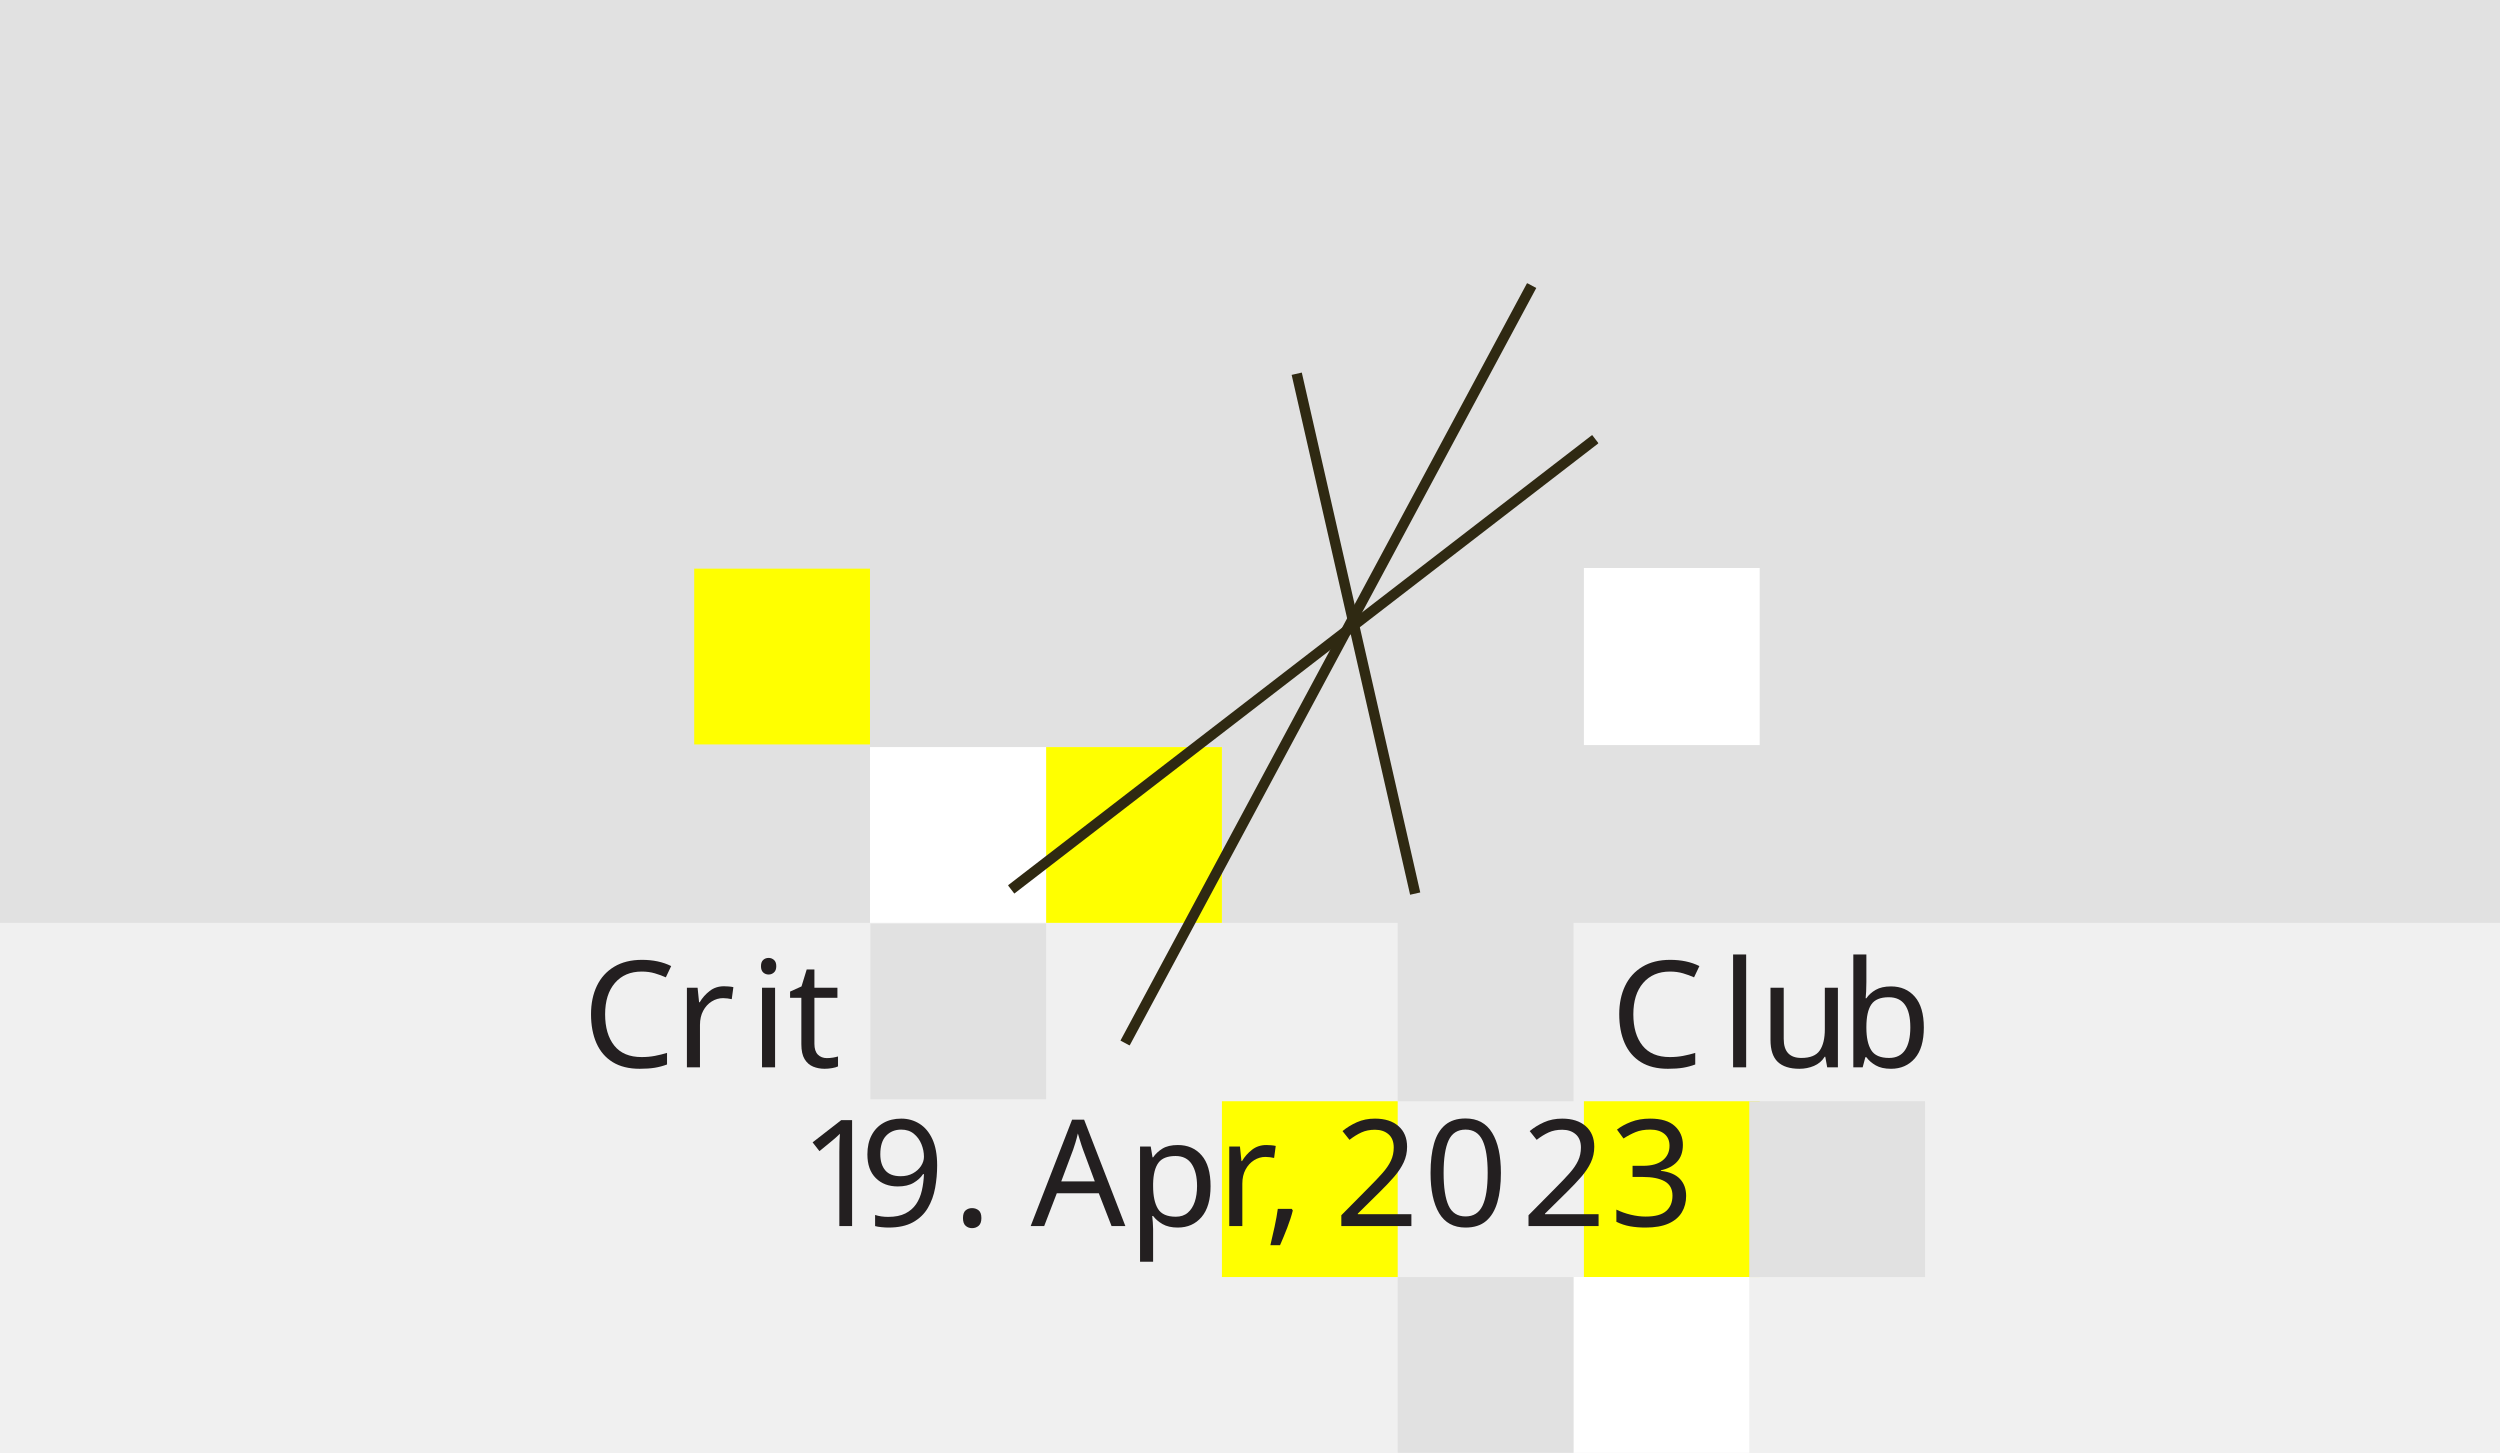
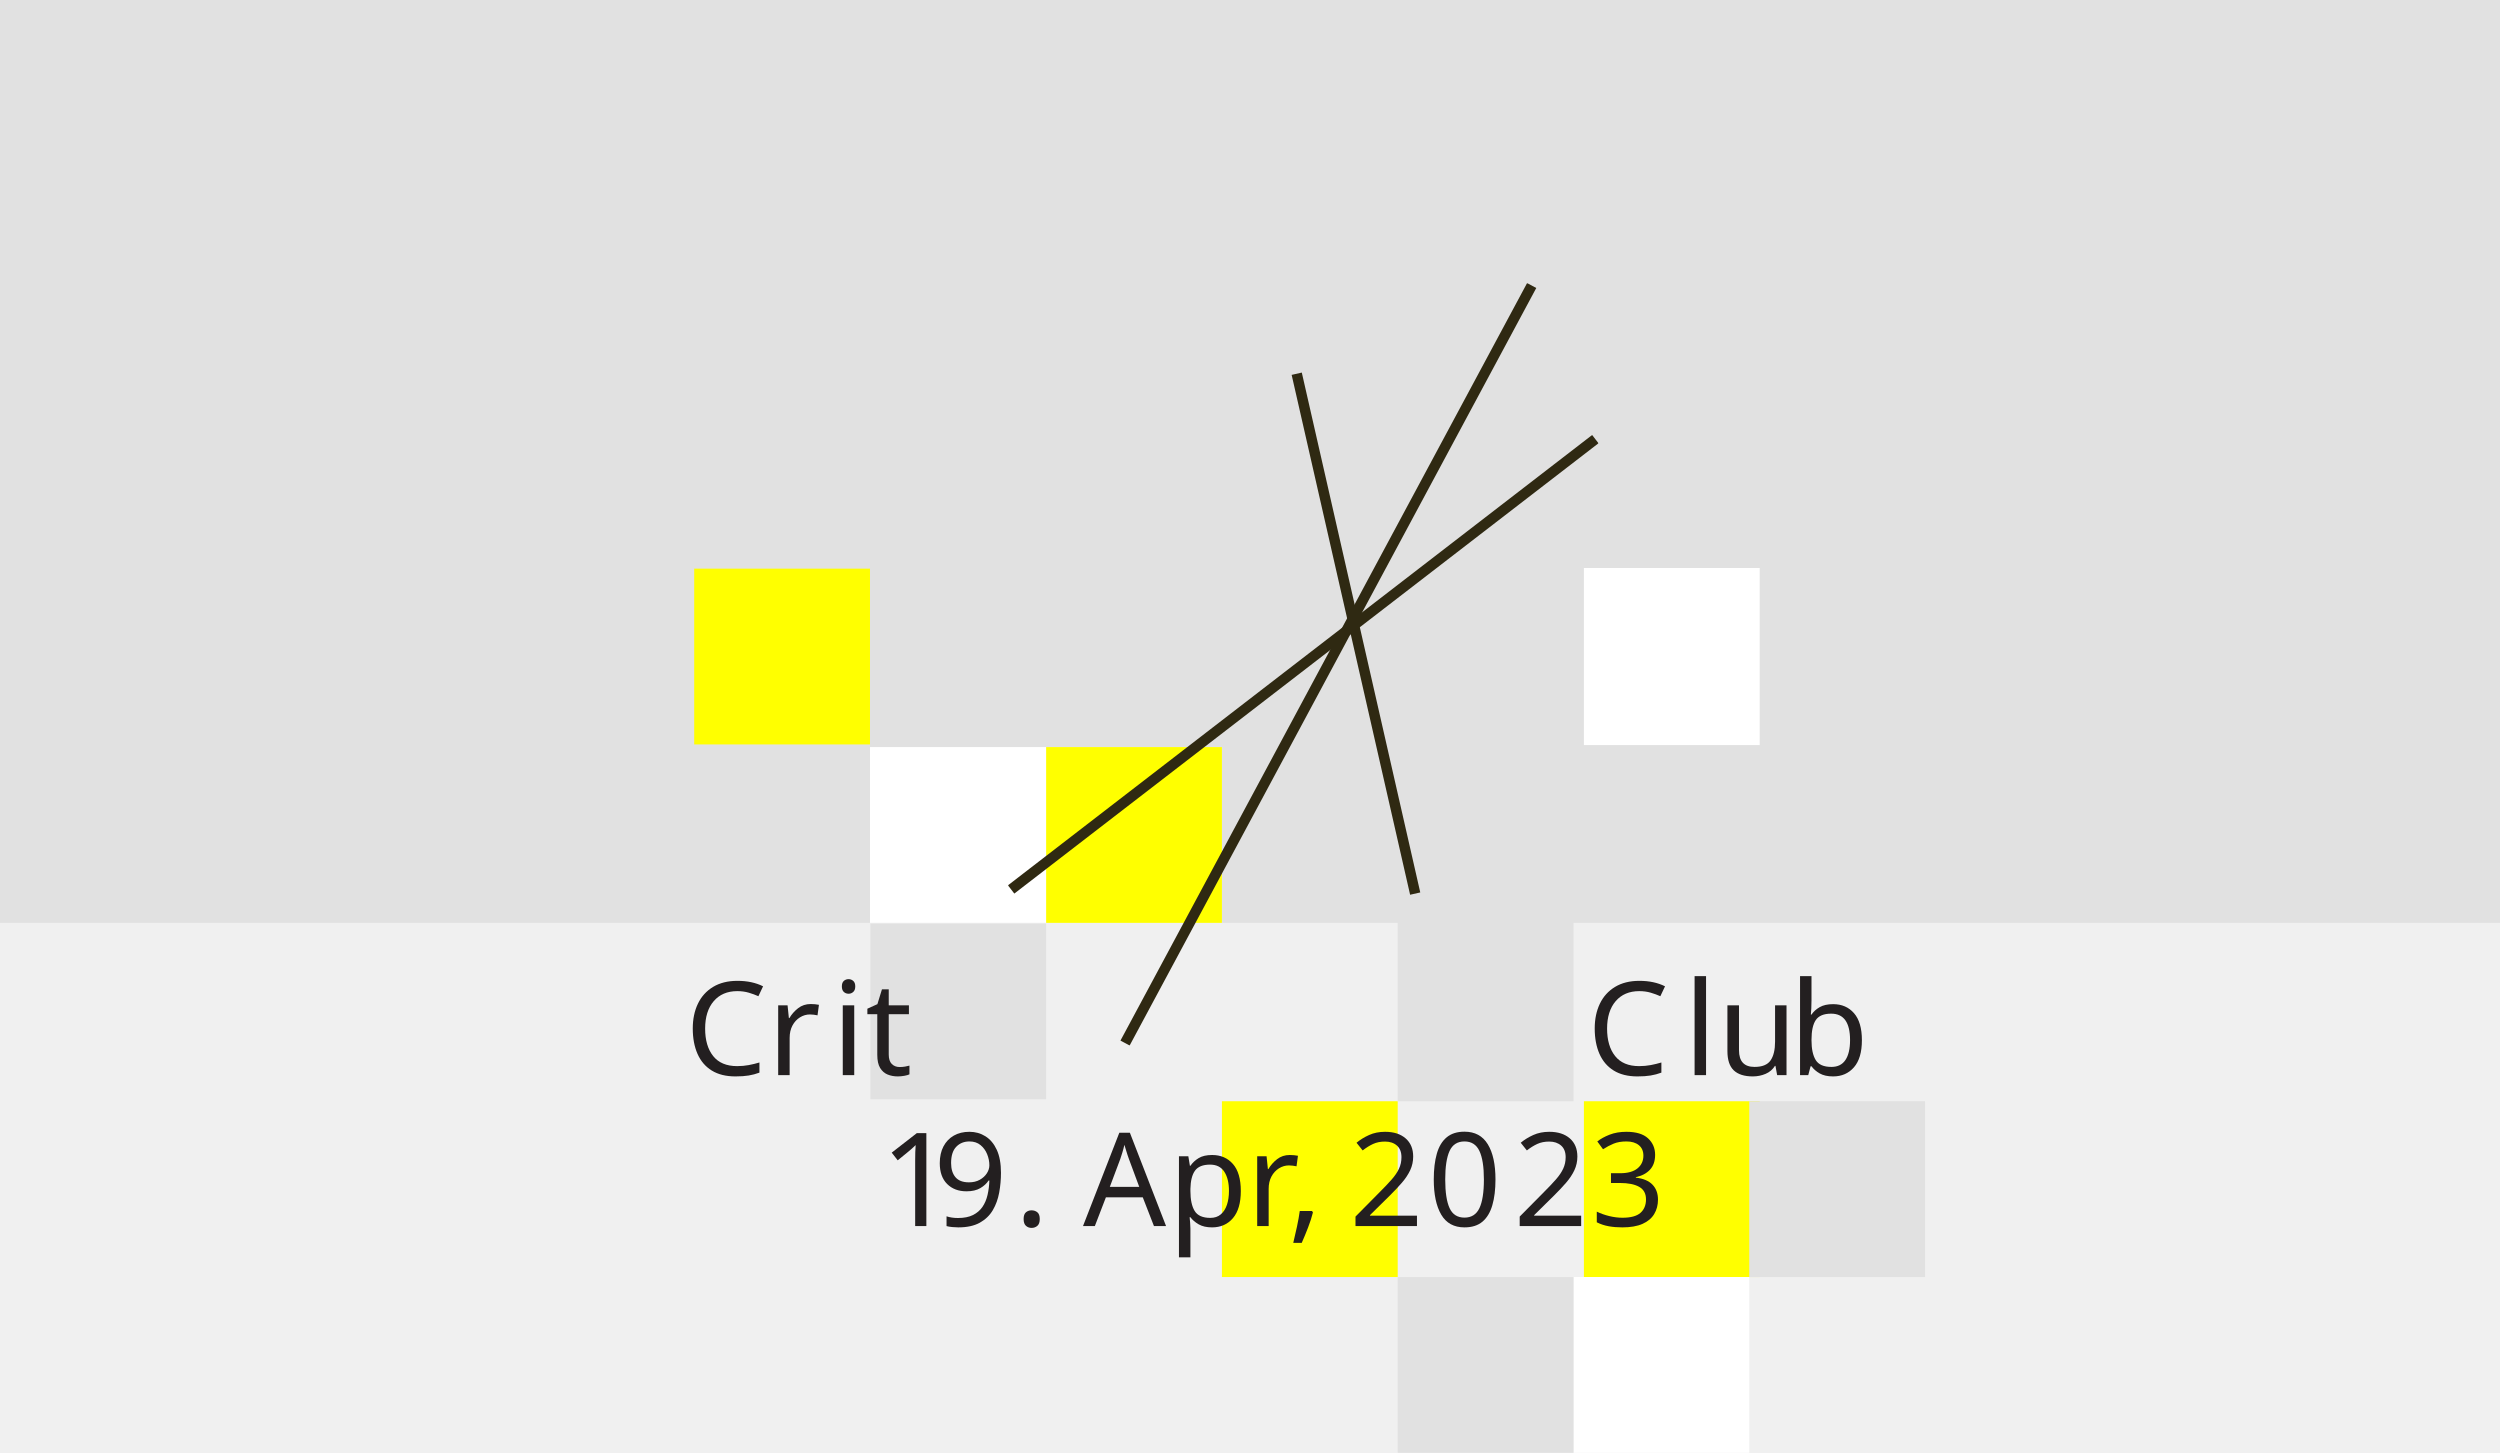
<svg xmlns="http://www.w3.org/2000/svg" id="Layer_1" viewBox="0 0 1920 1115.76">
  <defs>
-     <style>.cls-1,.cls-2{fill:none;}.cls-2{stroke:#2f2912;stroke-width:8px;}.cls-3{clip-path:url(#clippath);}.cls-4{letter-spacing:0em;}.cls-5{letter-spacing:0em;}.cls-6{fill:#fff;}.cls-7{fill:#ff0;}.cls-8{fill:#e1e1e1;}.cls-9{clip-path:url(#clippath-1);}.cls-10{fill:#231f20;font-family:NHaasGroteskTXPro-65Md, 'Neue Haas Grotesk Text Pro';font-size:114px;font-weight:500;}.cls-11{letter-spacing:-.07em;}.cls-12{letter-spacing:-.02em;}.cls-13{letter-spacing:0em;}.cls-14{letter-spacing:4.95em;}.cls-15{letter-spacing:0em;}.cls-16{letter-spacing:-.01em;}</style>
+     <style>.cls-1,.cls-2{fill:none;}.cls-2{stroke:#2f2912;stroke-width:8px;}.cls-3{clip-path:url(#clippath);}.cls-4{letter-spacing:0em;}.cls-5{fill:#fff;}.cls-6{fill:#ff0;}.cls-7{fill:#e1e1e1;}.cls-8{letter-spacing:0em;}.cls-9{clip-path:url(#clippath-1);}.cls-10{letter-spacing:-.07em;}.cls-11{letter-spacing:-.02em;}.cls-12{letter-spacing:-.02em;}.cls-13{letter-spacing:0em;}.cls-14{letter-spacing:4.95em;}.cls-15{letter-spacing:0em;}.cls-16{fill:#231f20;font-family:NHaasGroteskTXPro-65Md, 'Neue Haas Grotesk Text Pro';font-size:100px;font-weight:500;}</style>
    <clipPath id="clippath">
      <rect class="cls-1" x="774.33" y="217.6" width="453.09" height="585.16" />
    </clipPath>
    <clipPath id="clippath-1">
      <rect class="cls-1" x="774.33" y="217.6" width="453.09" height="585.16" />
    </clipPath>
  </defs>
-   <rect class="cls-8" width="1920" height="708.76" />
-   <rect class="cls-6" x="668.15" y="573.76" width="270.29" height="135" />
-   <rect class="cls-7" x="1216.44" y="845.76" width="135" height="135" />
-   <rect class="cls-7" x="938.44" y="845.76" width="135" height="135" />
-   <rect class="cls-7" x="803.44" y="573.76" width="135" height="135" />
-   <rect class="cls-8" x="668.44" y="709.24" width="135" height="135" />
+   <rect class="cls-7" width="1920" height="708.76" />
+   <rect class="cls-5" x="668.15" y="573.76" width="270.29" height="135" />
+   <rect class="cls-6" x="1216.44" y="845.76" width="135" height="135" />
+   <rect class="cls-6" x="938.44" y="845.76" width="135" height="135" />
+   <rect class="cls-6" x="803.44" y="573.76" width="135" height="135" />
+   <rect class="cls-7" x="668.44" y="709.24" width="135" height="135" />
  <g class="cls-3">
    <line class="cls-2" x1="1225.2" y1="337.25" x2="776.55" y2="683.1" />
  </g>
  <line class="cls-2" x1="995.88" y1="287.02" x2="1086.86" y2="686.28" />
  <g class="cls-9">
    <line class="cls-2" x1="864.04" y1="801.06" x2="1176.33" y2="219.29" />
  </g>
-   <text class="cls-10" transform="translate(613.94 941.63)">
-     <tspan class="cls-5" x="0" y="0">1</tspan>
-     <tspan class="cls-12" x="46.51" y="0">9</tspan>
-     <tspan class="cls-5" x="117.42" y="0">. A</tspan>
-     <tspan class="cls-16" x="251.93" y="0">p</tspan>
-     <tspan class="cls-11" x="320.45" y="0">r</tspan>
-     <tspan class="cls-4" x="357.04" y="0">, </tspan>
-     <tspan class="cls-13" x="410.73" y="0">2</tspan>
-     <tspan class="cls-12" x="479.13" y="0">0</tspan>
-     <tspan class="cls-5" x="554.49" y="0">2</tspan>
-     <tspan x="622.31" y="0">3</tspan>
+   <rect class="cls-7" x="1073.44" y="707.76" width="135" height="138" />
+   <rect class="cls-7" x="1343.44" y="845.76" width="135" height="135" />
+   <rect class="cls-5" x="1208.44" y="980.76" width="135" height="135" />
+   <rect class="cls-7" x="1073.44" y="980.76" width="135" height="135" />
+   <rect class="cls-5" x="1216.44" y="436.22" width="135" height="136" />
+   <rect class="cls-6" x="533.15" y="436.72" width="135" height="135" />
+   <text class="cls-16" transform="translate(675.94 941.63)">
+     <tspan class="cls-4" x="0" y="0">1</tspan>
+     <tspan class="cls-12" x="40.8" y="0">9</tspan>
+     <tspan class="cls-4" x="103" y="0">. A</tspan>
+     <tspan class="cls-15" x="221" y="0">p</tspan>
+     <tspan class="cls-10" x="281.09" y="0">r</tspan>
+     <tspan class="cls-4" x="313.19" y="0">, </tspan>
+     <tspan class="cls-13" x="360.29" y="0">2</tspan>
+     <tspan class="cls-11" x="420.29" y="0">0</tspan>
+     <tspan class="cls-4" x="486.39" y="0">2</tspan>
+     <tspan x="545.89" y="0">3</tspan>
  </text>
-   <text class="cls-10" transform="translate(446.95 819.69)">
-     <tspan class="cls-16" x="0" y="0">Cr</tspan>
-     <tspan class="cls-5" x="128.59" y="0">it</tspan>
-     <tspan class="cls-14" x="196.42" y="0"> </tspan>
-     <tspan class="cls-4" x="789.67" y="0">C</tspan>
-     <tspan class="cls-15" x="874.38" y="0">lu</tspan>
-     <tspan x="966.71" y="0">b</tspan>
+   <text class="cls-16" transform="translate(525.95 825.69)">
+     <tspan class="cls-15" x="0" y="0">Cr</tspan>
+     <tspan class="cls-8" x="112.8" y="0">it</tspan>
+     <tspan class="cls-14" x="172.3" y="0"> </tspan>
+     <tspan class="cls-4" x="692.7" y="0">C</tspan>
+     <tspan class="cls-15" x="767" y="0">lu</tspan>
+     <tspan x="847.99" y="0">b</tspan>
  </text>
-   <rect class="cls-8" x="1073.44" y="707.76" width="135" height="138" />
-   <rect class="cls-8" x="1343.44" y="845.76" width="135" height="135" />
-   <rect class="cls-6" x="1208.44" y="980.76" width="135" height="135" />
-   <rect class="cls-8" x="1073.44" y="980.76" width="135" height="135" />
-   <rect class="cls-6" x="1216.44" y="436.22" width="135" height="136" />
-   <rect class="cls-7" x="533.15" y="436.72" width="135" height="135" />
</svg>
